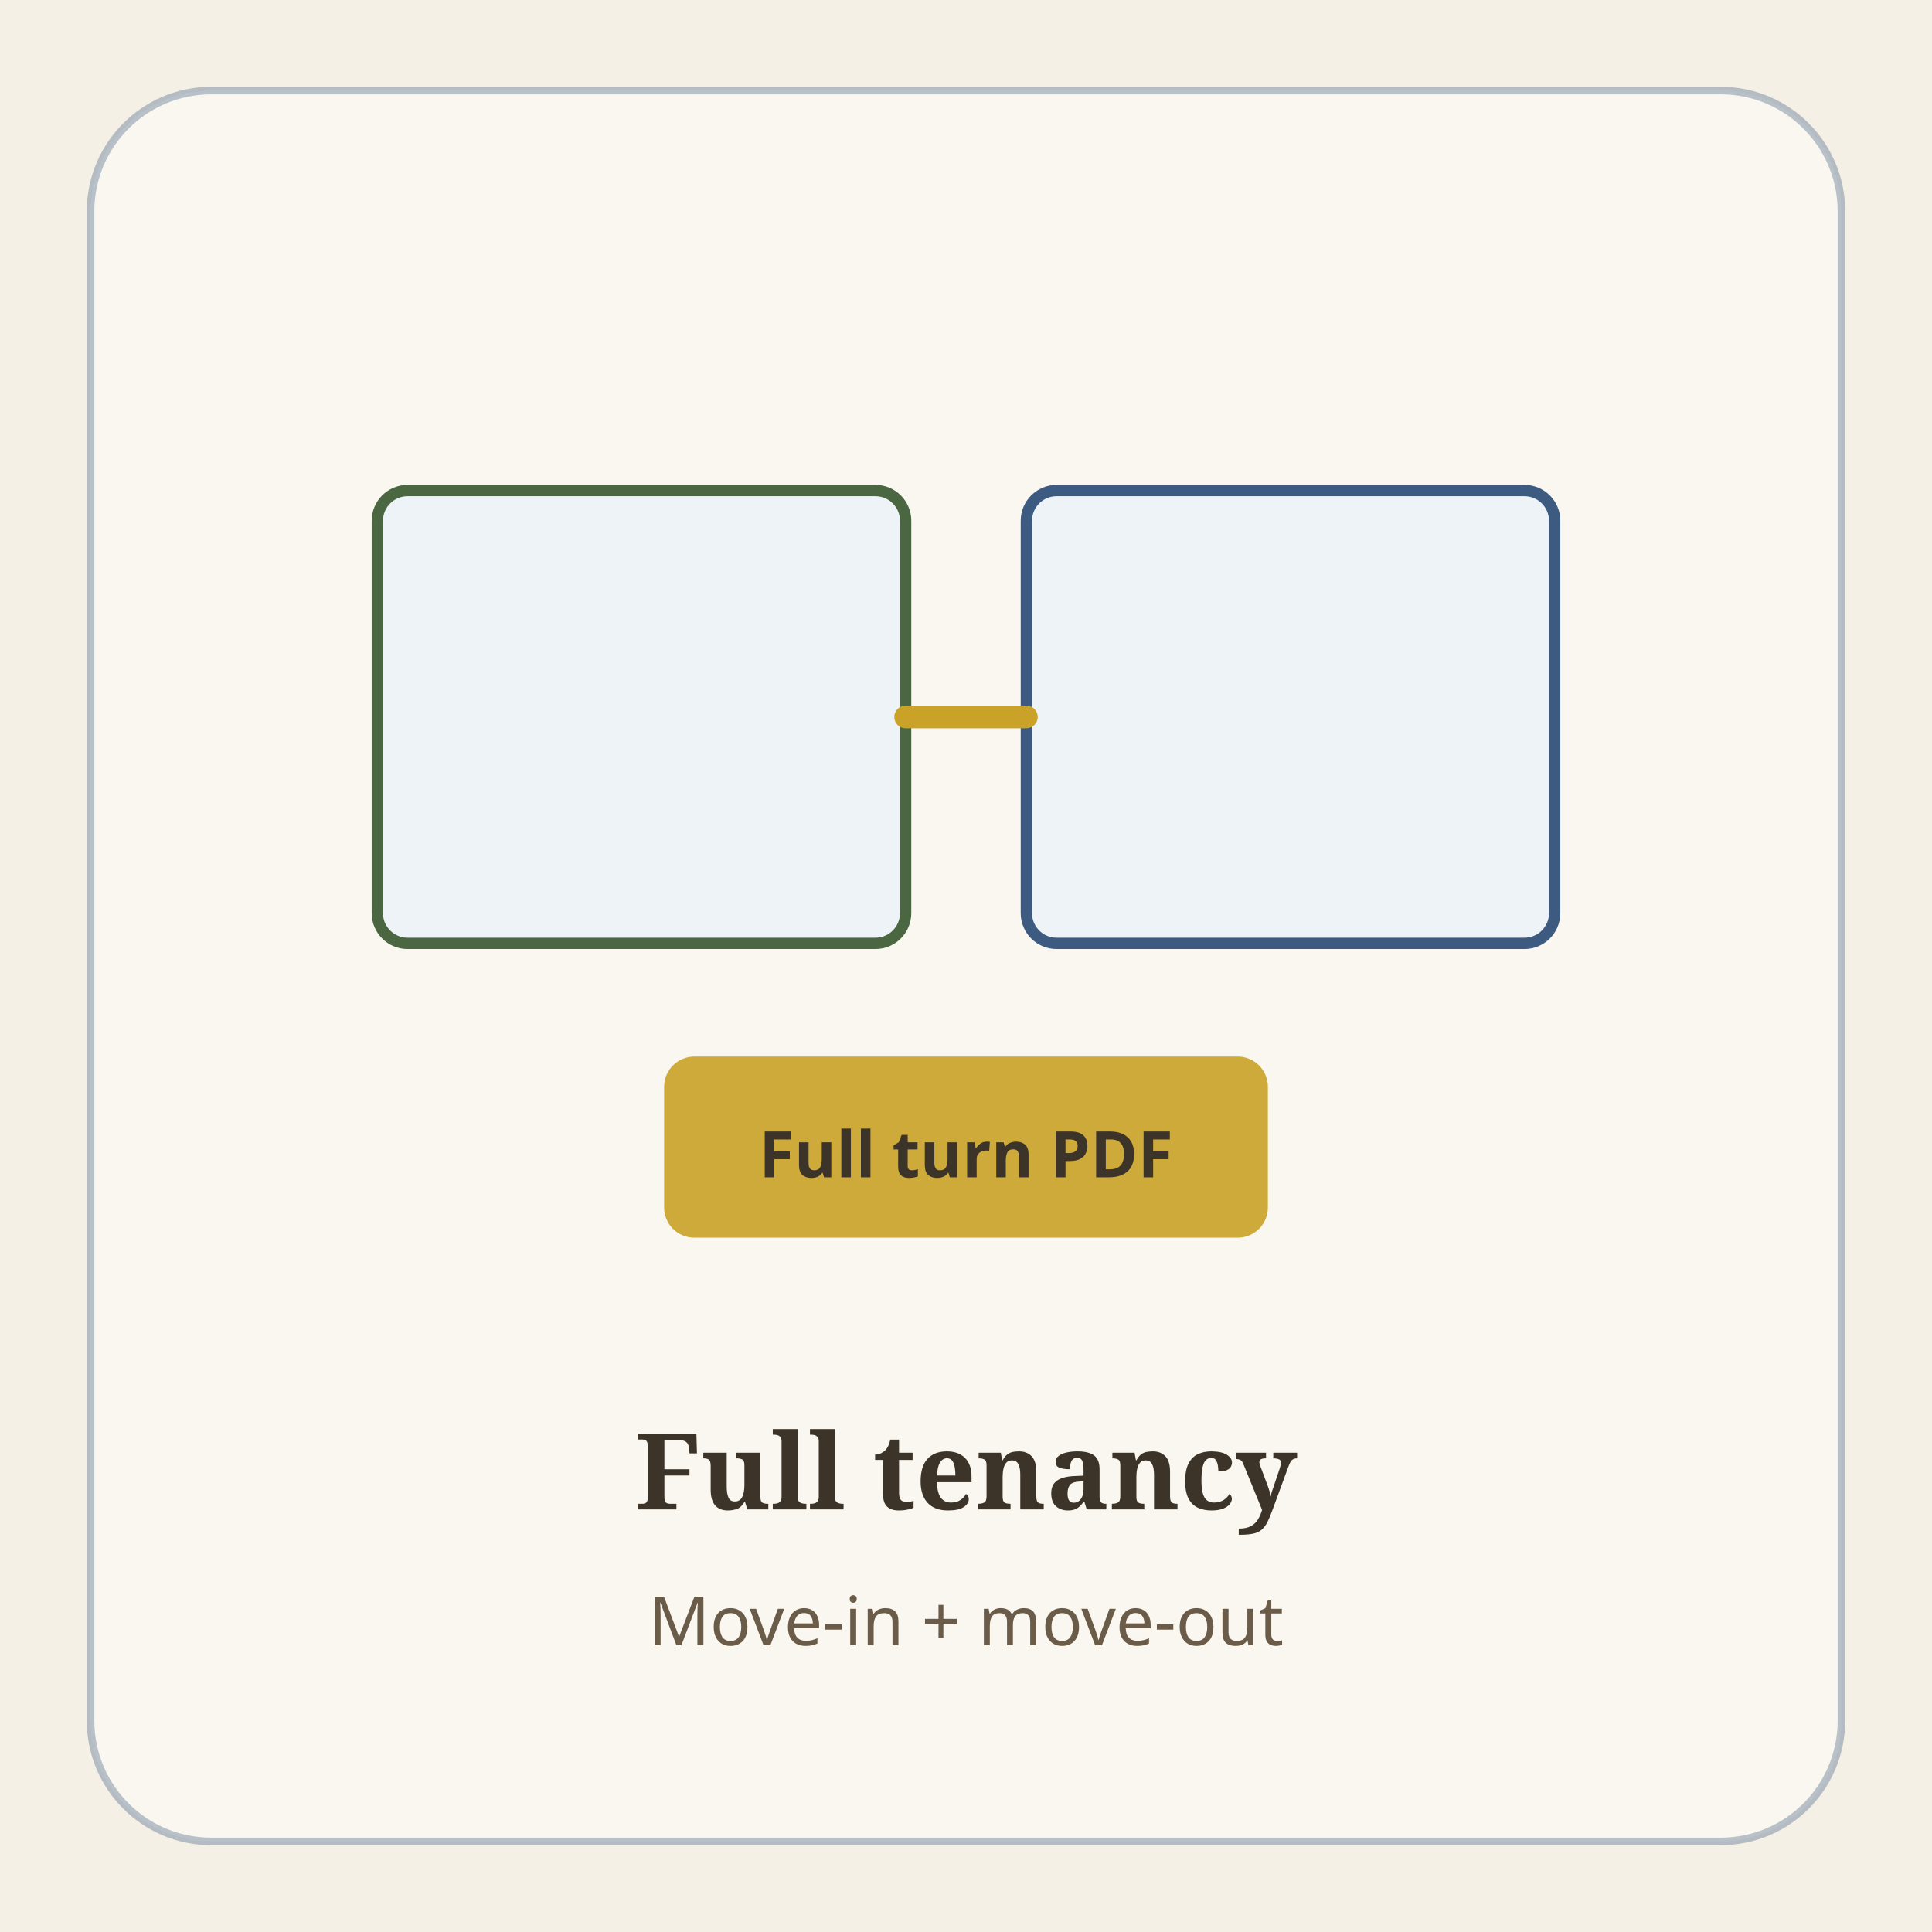
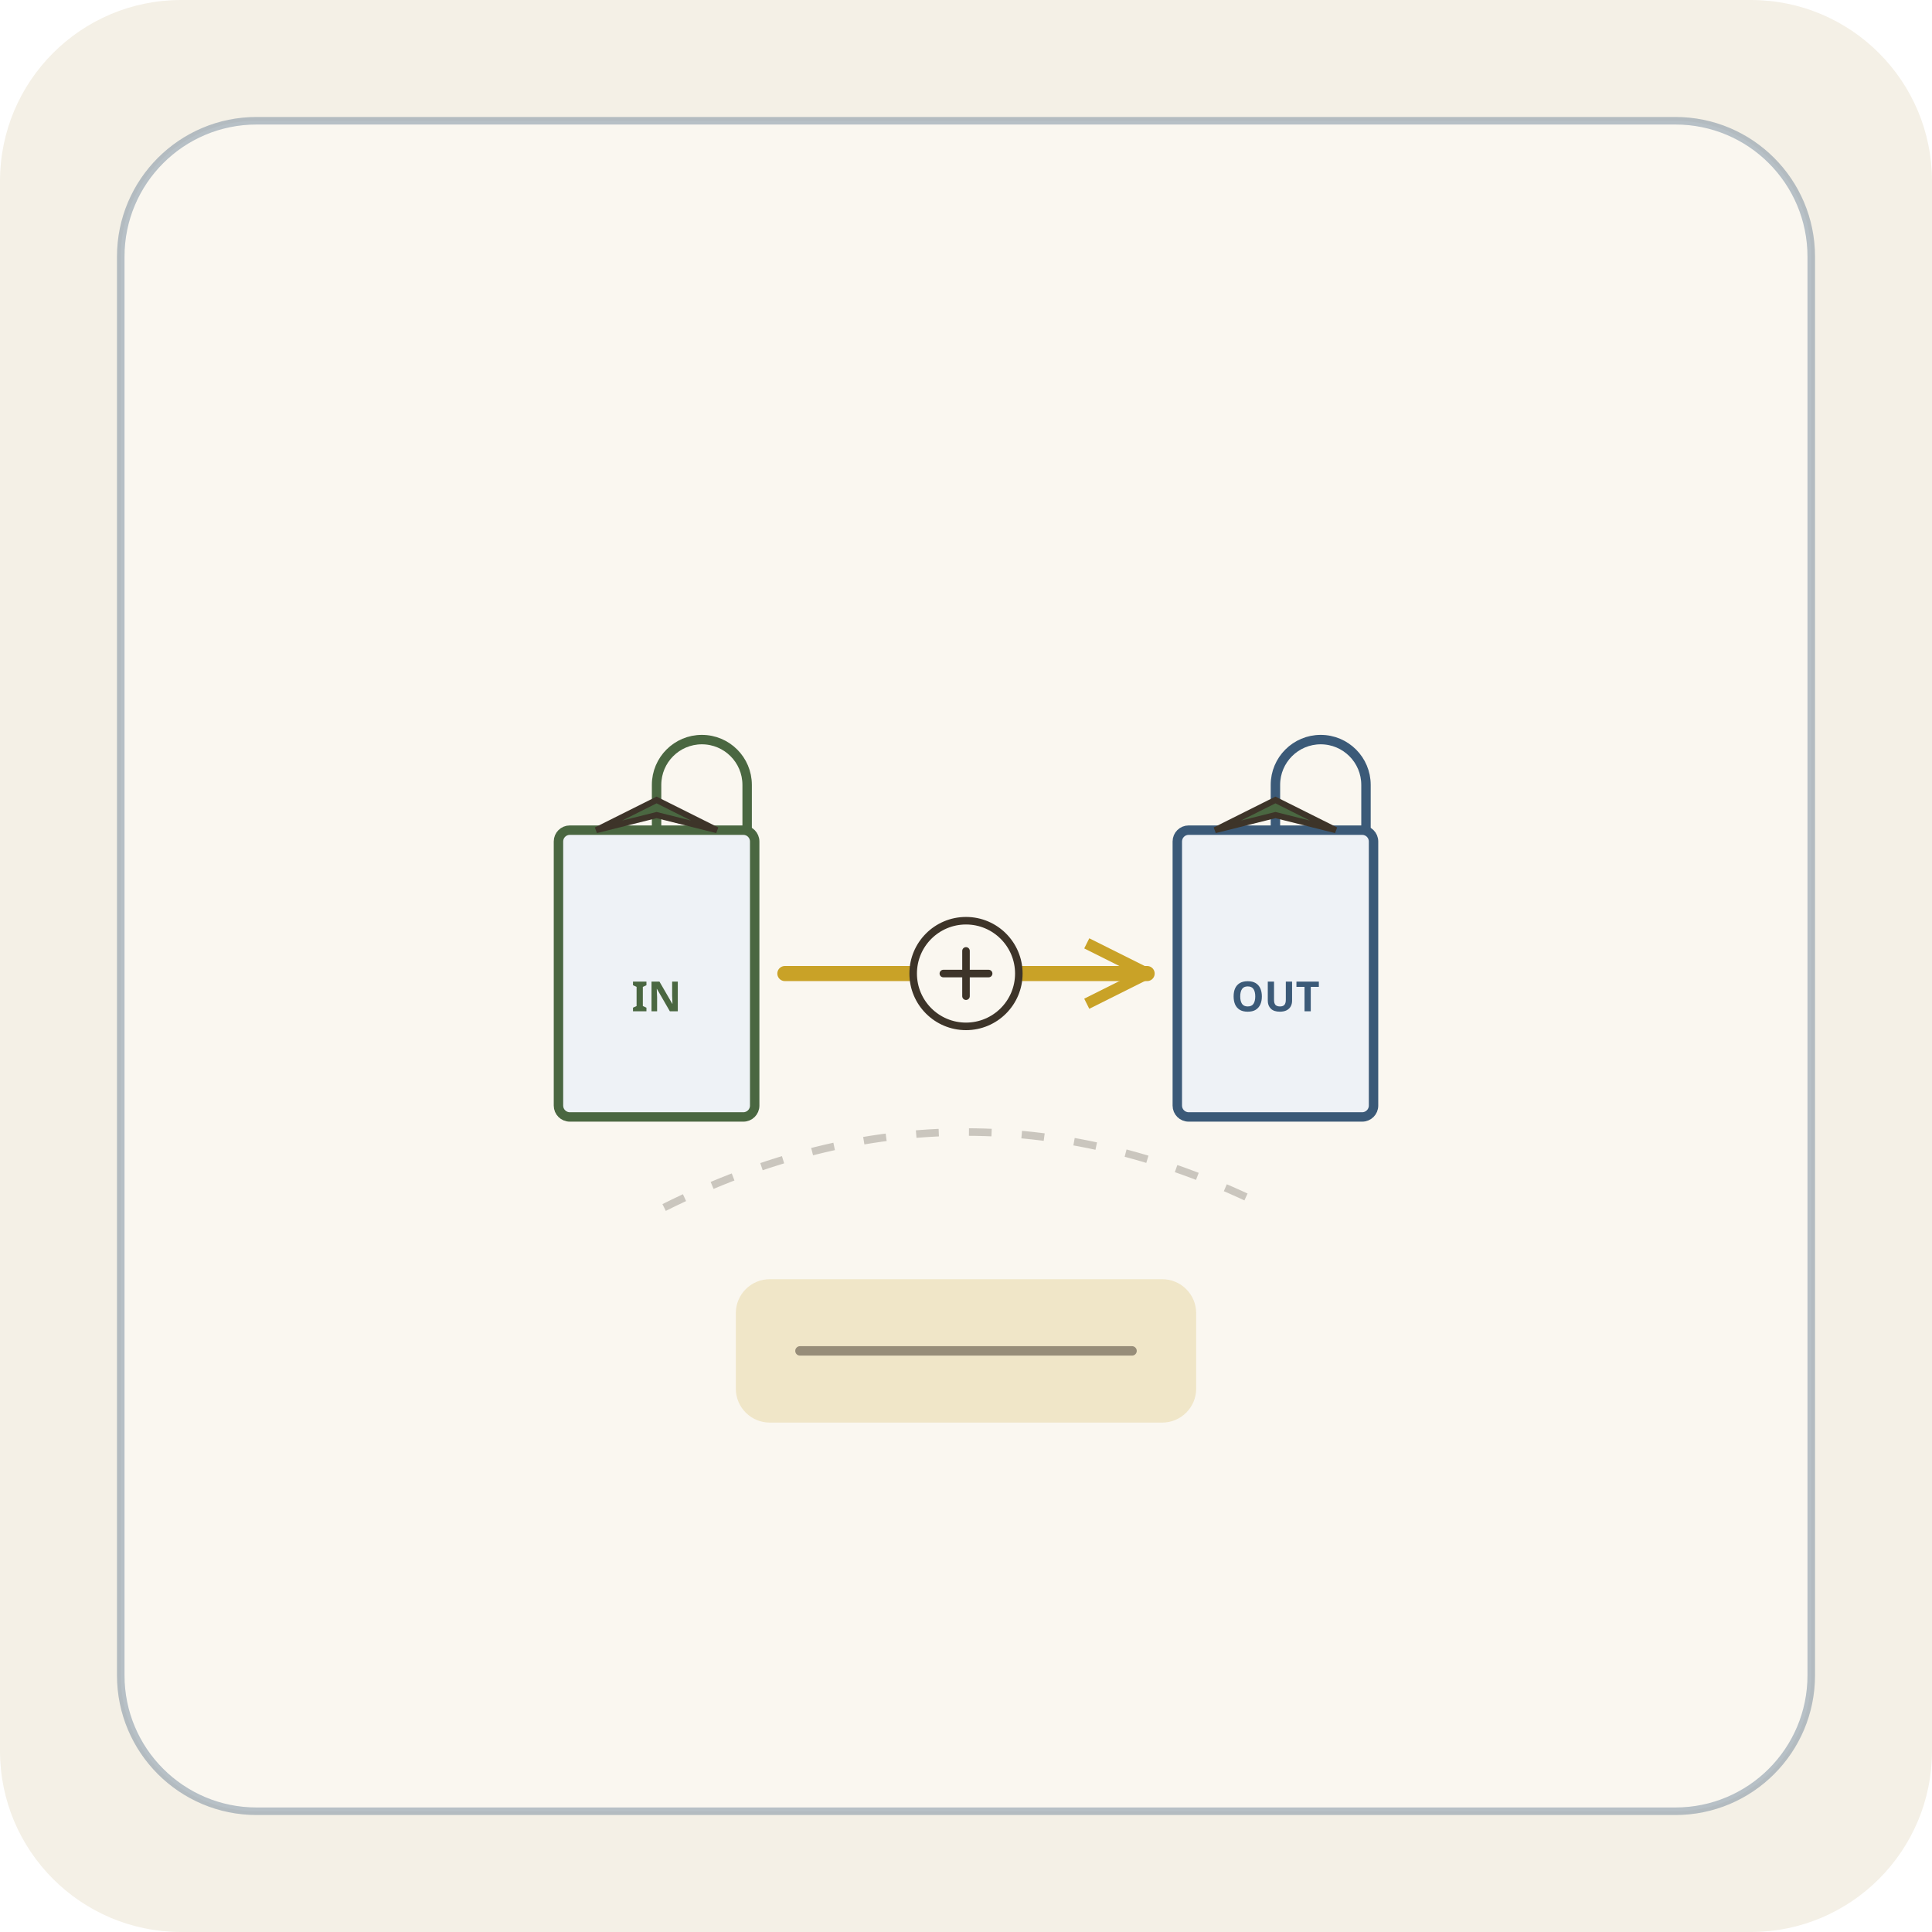
- <svg xmlns="http://www.w3.org/2000/svg" width="512" height="512" viewBox="0 0 512 512" role="img" aria-label="Deposit Desk full tenancy unlock">
-   <rect width="512" height="512" fill="#f4f0e6" />
-   <rect x="24" y="24" width="464" height="464" rx="32" fill="#faf7f0" stroke="#3d5a80" stroke-opacity="0.35" stroke-width="2" />
-   <rect x="100" y="130" width="140" height="120" rx="8" fill="#eef3f8" stroke="#4a6741" stroke-width="3" />
-   <rect x="272" y="130" width="140" height="120" rx="8" fill="#eef3f8" stroke="#3d5a80" stroke-width="3" />
-   <path d="M240 190h32" stroke="#c9a227" stroke-width="6" stroke-linecap="round" />
-   <rect x="176" y="280" width="160" height="48" rx="8" fill="#c9a227" opacity="0.9" />
-   <text x="256" y="312" text-anchor="middle" fill="#3d3429" font-family="system-ui, sans-serif" font-size="17" font-weight="600">Full turn PDF</text>
-   <text x="256" y="400" text-anchor="middle" fill="#3d3429" font-family="Georgia, serif" font-size="28" font-weight="600">Full tenancy</text>
-   <text x="256" y="436" text-anchor="middle" fill="#6b5c4a" font-family="system-ui, sans-serif" font-size="18">Move-in + move-out</text>
+ <svg xmlns="http://www.w3.org/2000/svg" width="512" height="512" viewBox="0 0 512 512" role="img" aria-label="Full tenancy unlock - move-in through move-out">
+   <rect width="512" height="512" rx="48" fill="#f4f0e6" />
+   <rect x="32" y="32" width="448" height="448" rx="36" fill="#faf7f0" stroke="#3b5a78" stroke-opacity="0.35" stroke-width="2" />
+   <g transform="translate(148 220)">
+     <rect x="0" y="0" width="52" height="76" rx="3" fill="#eef2f6" stroke="#4a6741" stroke-width="2.5" />
+     <path d="M26 0V-12a12 12 0 0 1 24 0V0" fill="none" stroke="#4a6741" stroke-width="2.5" />
+     <path d="M26 -8 L10 0 L26 -4 L42 0 Z" fill="#4a6741" stroke="#3d3429" stroke-width="1.6" />
+     <text x="26" y="48" text-anchor="middle" fill="#4a6741" font-family="system-ui, sans-serif" font-size="11" font-weight="600">IN</text>
+   </g>
+   <g transform="translate(312 220)">
+     <rect x="0" y="0" width="52" height="76" rx="3" fill="#eef2f6" stroke="#3b5a78" stroke-width="2.5" />
+     <path d="M26 0V-12a12 12 0 0 1 24 0V0" fill="none" stroke="#3b5a78" stroke-width="2.5" />
+     <path d="M26 -8 L10 0 L26 -4 L42 0 Z" fill="#4a6741" stroke="#3d3429" stroke-width="1.6" />
+     <text x="26" y="48" text-anchor="middle" fill="#3b5a78" font-family="system-ui, sans-serif" font-size="11" font-weight="600">OUT</text>
+   </g>
+   <path d="M208 258 H304" stroke="#c9a227" stroke-width="4" stroke-linecap="round" />
+   <path d="M288 250 L304 258 L288 266" fill="none" stroke="#c9a227" stroke-width="3" stroke-linejoin="round" />
+   <circle cx="256" cy="258" r="14" fill="#faf7f0" stroke="#3d3429" stroke-width="2" />
+   <path d="M250 258 H262 M256 252 V264" stroke="#3d3429" stroke-width="2" stroke-linecap="round" />
+   <path d="M176 320 Q256 280 336 320" fill="none" stroke="#3d3429" stroke-width="2" stroke-opacity="0.25" stroke-dasharray="6 8" />
+   <rect x="196" y="340" width="120" height="36" rx="8" fill="#c9a227" opacity="0.2" stroke="#c9a227" stroke-width="2" />
+   <path d="M212 358 H300" stroke="#3d3429" stroke-width="2.5" stroke-linecap="round" opacity="0.5" />
</svg>
